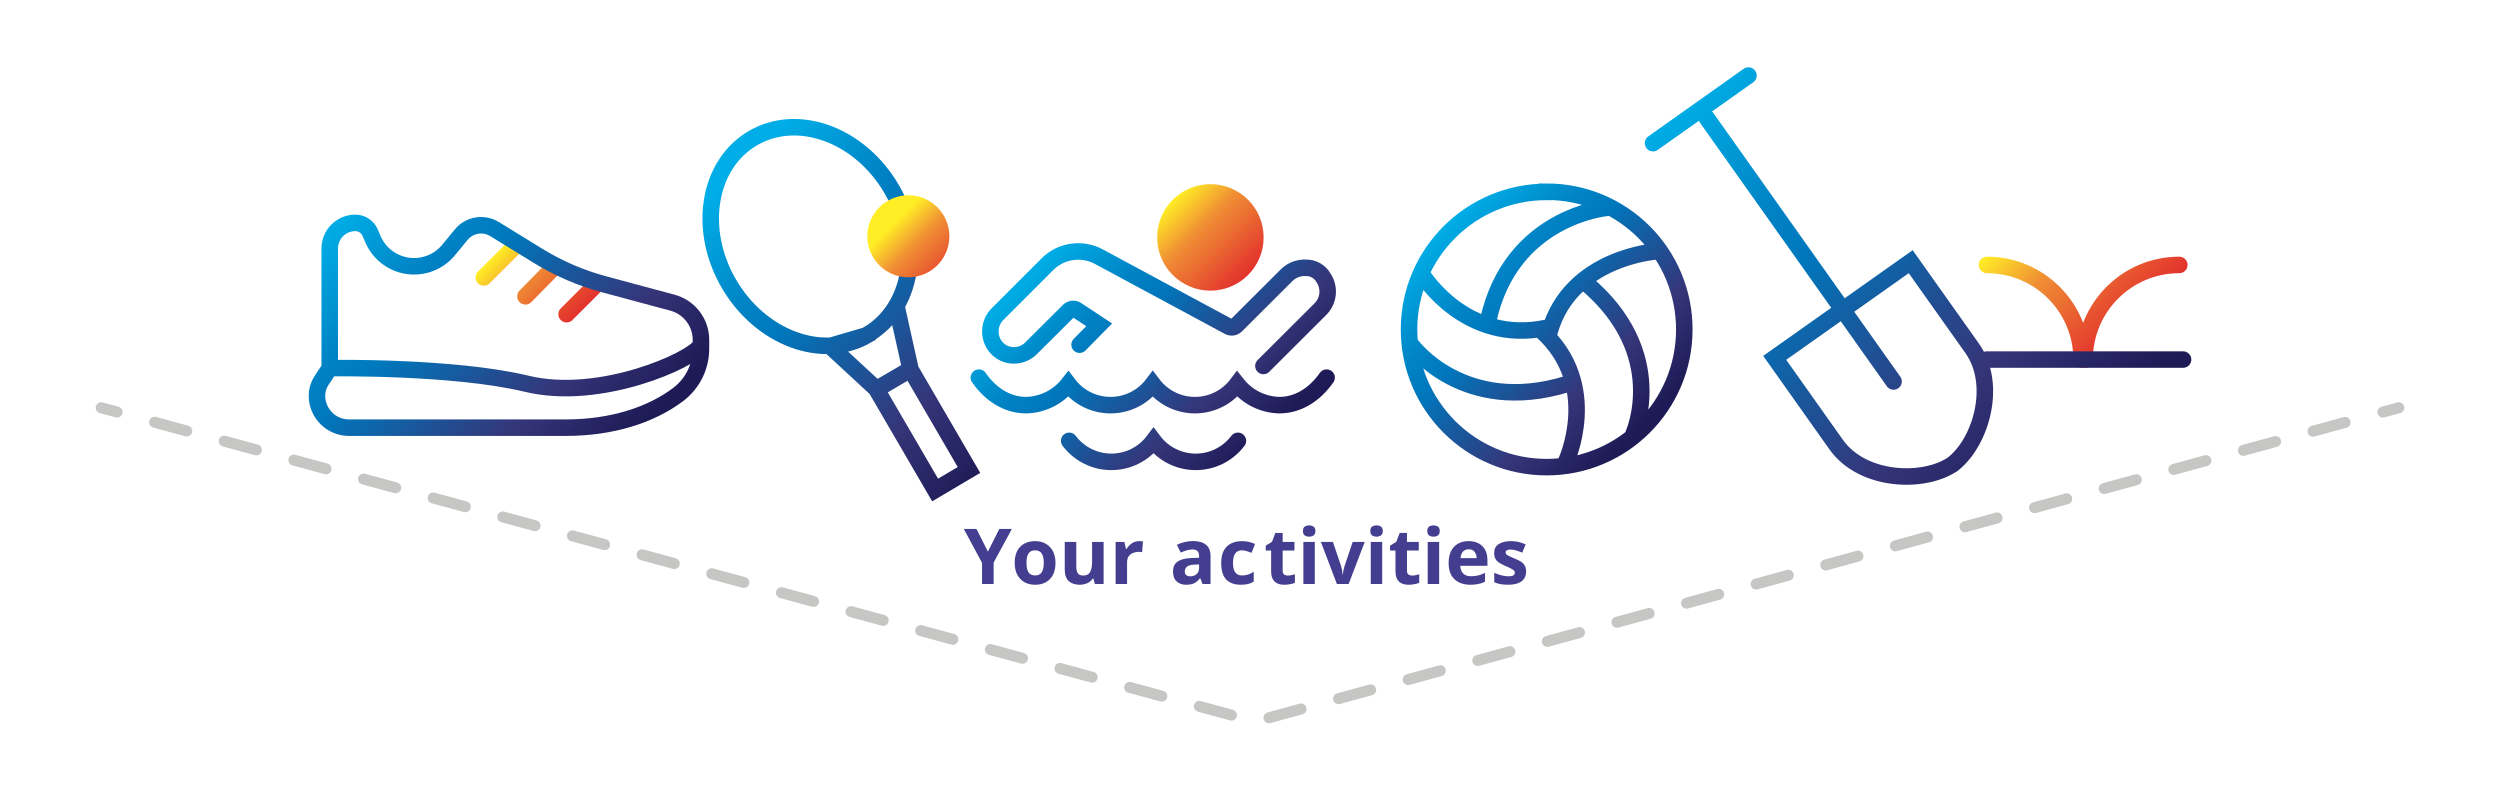
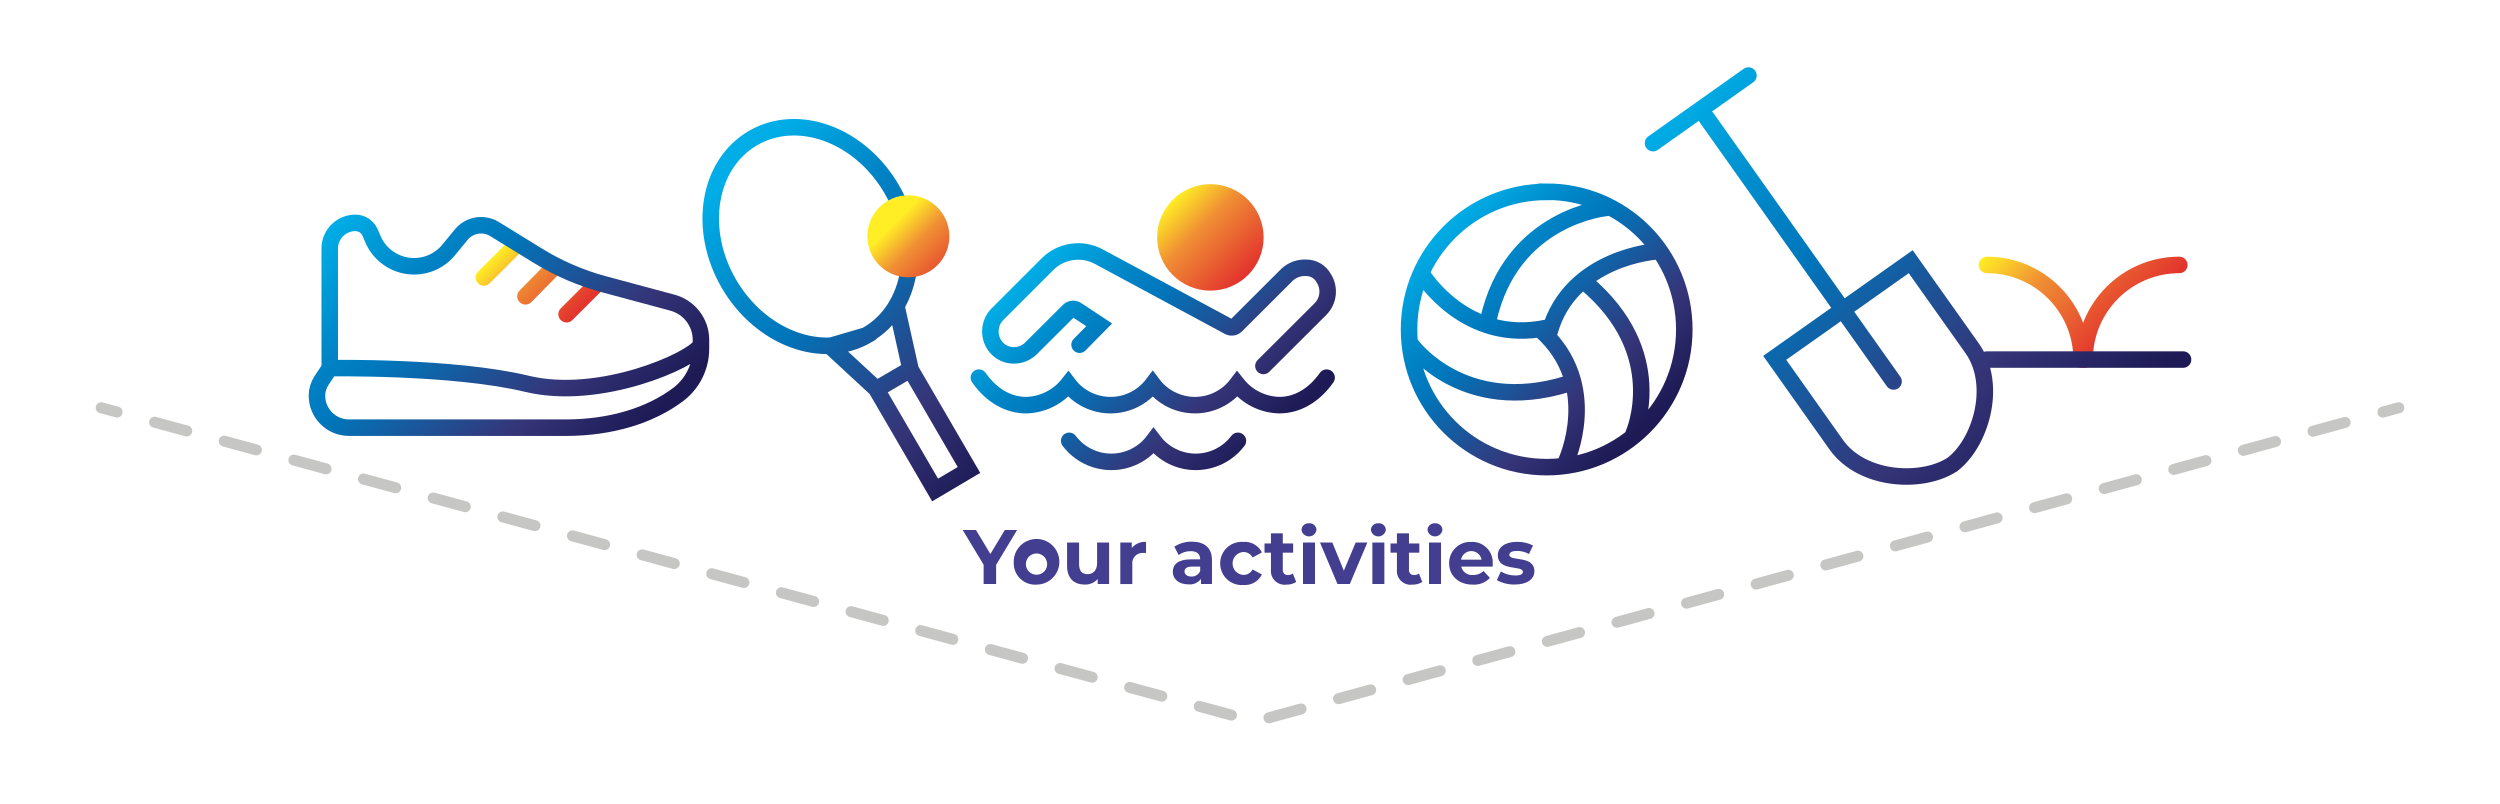
<svg xmlns="http://www.w3.org/2000/svg" xmlns:xlink="http://www.w3.org/1999/xlink" id="Layer_1" data-name="Layer 1" viewBox="0 0 454.09 145.95">
  <defs>
-     <style>.cls-1,.cls-10,.cls-11,.cls-12,.cls-13,.cls-14,.cls-6,.cls-7,.cls-9{fill:none;}.cls-1,.cls-10,.cls-11,.cls-12,.cls-13,.cls-6,.cls-7,.cls-9{stroke-linecap:round;}.cls-1,.cls-12,.cls-6,.cls-7{stroke-linejoin:round;}.cls-1,.cls-10,.cls-11,.cls-12,.cls-13,.cls-14,.cls-9{stroke-width:3px;}.cls-1{stroke:url(#New_Gradient_Swatch_3);}.cls-2{font-size:14px;fill:#433e8f;font-family:Montserrat-Bold, Montserrat;font-weight:700;}.cls-3{letter-spacing:-0.06em;}.cls-4{letter-spacing:0.01em;}.cls-5{letter-spacing:0.01em;}.cls-6,.cls-7{stroke:#c6c6c5;stroke-width:2px;}.cls-7{stroke-dasharray:6.05 7.06;}.cls-8{fill:url(#New_Gradient_Swatch_3-2);}.cls-10,.cls-11,.cls-13,.cls-14,.cls-9{stroke-miterlimit:10;}.cls-9{stroke:url(#New_Gradient_Swatch_2);}.cls-10{stroke:url(#New_Gradient_Swatch_3-3);}.cls-11{stroke:url(#New_Gradient_Swatch_2-2);}.cls-12{stroke:url(#New_Gradient_Swatch_2-3);}.cls-13{stroke:url(#New_Gradient_Swatch_2-4);}.cls-14{stroke:url(#NEW_GRAD_3);}.cls-15{fill:url(#New_Gradient_Swatch_3-4);}</style>
+     <style>.cls-1,.cls-10,.cls-11,.cls-3,.cls-4,.cls-6,.cls-7,.cls-8,.cls-9{fill:none;}.cls-1,.cls-10,.cls-3,.cls-4,.cls-6,.cls-7,.cls-8,.cls-9{stroke-linecap:round;}.cls-1,.cls-3,.cls-4,.cls-9{stroke-linejoin:round;}.cls-1,.cls-10,.cls-11,.cls-6,.cls-7,.cls-8,.cls-9{stroke-width:3px;}.cls-1{stroke:url(#New_Gradient_Swatch_3);}.cls-2{fill:#433e8f;}.cls-3,.cls-4{stroke:#c6c6c5;stroke-width:2px;}.cls-4{stroke-dasharray:6.05 7.06;}.cls-5{fill:url(#New_Gradient_Swatch_3-2);}.cls-10,.cls-11,.cls-6,.cls-7,.cls-8{stroke-miterlimit:10;}.cls-6{stroke:url(#New_Gradient_Swatch_2);}.cls-7{stroke:url(#New_Gradient_Swatch_3-3);}.cls-8{stroke:url(#New_Gradient_Swatch_2-2);}.cls-9{stroke:url(#New_Gradient_Swatch_2-3);}.cls-10{stroke:url(#New_Gradient_Swatch_2-4);}.cls-11{stroke:url(#NEW_GRAD_3);}.cls-12{fill:url(#New_Gradient_Swatch_3-4);}</style>
    <linearGradient id="New_Gradient_Swatch_3" x1="91.59" y1="44.58" x2="104.56" y2="57.55" gradientUnits="userSpaceOnUse">
      <stop offset="0" stop-color="#ffee25" />
      <stop offset="0.37" stop-color="#f08f34" />
      <stop offset="1" stop-color="#e2312d" />
    </linearGradient>
    <linearGradient id="New_Gradient_Swatch_3-2" x1="213.01" y1="36.28" x2="226.69" y2="49.96" xlink:href="#New_Gradient_Swatch_3" />
    <linearGradient id="New_Gradient_Swatch_2" x1="192.78" y1="43.3" x2="230.74" y2="81.25" gradientUnits="userSpaceOnUse">
      <stop offset="0" stop-color="#00ade6" />
      <stop offset="0.06" stop-color="#00a3de" />
      <stop offset="0.25" stop-color="#0083c5" />
      <stop offset="0.36" stop-color="#0077bc" />
      <stop offset="0.73" stop-color="#353579" />
      <stop offset="0.97" stop-color="#1d1a55" />
    </linearGradient>
    <linearGradient id="New_Gradient_Swatch_3-3" x1="368.58" y1="38.33" x2="388.16" y2="57.91" xlink:href="#New_Gradient_Swatch_3" />
    <linearGradient id="New_Gradient_Swatch_2-2" x1="308" y1="16.15" x2="377.9" y2="86.05" xlink:href="#New_Gradient_Swatch_2" />
    <linearGradient id="New_Gradient_Swatch_2-3" x1="63.45" y1="37.53" x2="111.51" y2="85.59" xlink:href="#New_Gradient_Swatch_2" />
    <linearGradient id="New_Gradient_Swatch_2-4" x1="262.17" y1="41.09" x2="299.68" y2="78.6" xlink:href="#New_Gradient_Swatch_2" />
    <linearGradient id="NEW_GRAD_3" x1="575.22" y1="-721.32" x2="594.07" y2="-649.62" gradientTransform="matrix(0.86, -0.5, 0.5, 0.86, -1.64, 940.39)" xlink:href="#New_Gradient_Swatch_2" />
    <linearGradient id="New_Gradient_Swatch_3-4" x1="594.34" y1="-698.39" x2="598.13" y2="-683.97" gradientTransform="matrix(0.86, -0.5, 0.5, 0.86, -1.64, 940.39)" xlink:href="#New_Gradient_Swatch_3" />
  </defs>
  <path class="cls-1" d="M93.73,44.56,87.88,50.4m12.64-1.74-5.08,5.16m12.82-2.09-5.35,5.34" />
-   <text class="cls-2" transform="translate(175.06 106.07)">
-     <tspan class="cls-3">Y</tspan>
-     <tspan x="8.62" y="0">our </tspan>
-     <tspan class="cls-4" x="37.41" y="0">a</tspan>
-     <tspan class="cls-5" x="46.13" y="0">c</tspan>
-     <tspan x="54.51" y="0">tivities</tspan>
-   </text>
-   <line class="cls-6" x1="18.38" y1="74.06" x2="21.27" y2="74.84" />
-   <polyline class="cls-7" points="28.08 76.69 227.99 131.06 429.41 75.78" />
-   <line class="cls-6" x1="432.82" y1="74.85" x2="435.71" y2="74.06" />
-   <circle class="cls-8" cx="219.85" cy="43.12" r="9.67" />
-   <path class="cls-9" d="M177.8,68.59c2.26,3.24,5.32,5,8.59,5a10.07,10.07,0,0,0,7.66-3.82,9.6,9.6,0,0,0,15.33,0,9.6,9.6,0,0,0,15.33,0,10.07,10.07,0,0,0,7.66,3.82c3.27,0,6.33-1.78,8.59-5m-11.48-2.12,10.31-10.28a4.5,4.5,0,0,0,.63-5.69,3.6,3.6,0,0,0-3.23-1.86,4.7,4.7,0,0,0-3.42,1.27l-9.24,9.22a1.14,1.14,0,0,1-1.34.2l-23.58-12.7A7.9,7.9,0,0,0,190.24,48l-9,9a4.46,4.46,0,0,0-.28,6.11,4.22,4.22,0,0,0,3.12,1.44,4.41,4.41,0,0,0,3.18-1.27l6.87-6.84a1.13,1.13,0,0,1,1.43-.14L199.65,59l-3.56,3.61m28.76,17.46a9.6,9.6,0,0,1-15.33,0,9.59,9.59,0,0,1-15.32,0" />
-   <path class="cls-10" d="M378.64,65.31a17.2,17.2,0,0,1,17.2-17.19M378.1,65.31a17.2,17.2,0,0,0-17.2-17.19" />
-   <path class="cls-11" d="M360.9,65.31h35.62M322.35,65l11.16,15.75c4.82,6.8,16.09,7.17,21.34,3.45l-.46.33c5.24-3.72,8.63-14.48,3.82-21.27L347.05,47.53Zm21.59,4.29L310,21.42M300.25,26l17.33-12.28" />
-   <path class="cls-12" d="M127.2,62.8c-1.44,2.57-18.16,10.13-31.5,6.91s-35.81-2.84-35.81-2.84m67.43-5.21V63.3a10.43,10.43,0,0,1-4,8.25c-5.13,3.93-12.37,6.11-20.41,6.13H63.38a5.81,5.81,0,0,1-5.81-5.81,5,5,0,0,1,.84-2.77l1.48-2.23V45.13a4.66,4.66,0,0,1,4.65-4.65,2.92,2.92,0,0,1,2.69,1.78l.49,1.14a8.13,8.13,0,0,0,13.77,2l2.31-2.81a4.67,4.67,0,0,1,6-1l7.93,4.88a45.35,45.35,0,0,0,12,5.17l12.42,3.34A7,7,0,0,1,127.32,61.66Z" />
-   <path class="cls-13" d="M270.31,58.22c4.14-18.94,21.51-20.46,21.51-20.46m-35.38,25s9.39,12.78,28.18,7m12.1,9s6.56-14.62-8.78-27.45m13-5.66s-15.64,1-19.48,14.58M258.42,50s7.8,12.65,22.46,9.55m3.55,24.36s6.6-14-4.55-23.94m1.05-25.12a25,25,0,1,0,25,25A25,25,0,0,0,280.93,34.82Z" />
-   <path class="cls-14" d="M159.2,70.72l6.18-3.61L176,85.36,169.85,89Zm-1.62-9.87-6.84,2,8.46,7.82,6.18-3.61-2.45-11m-5.35,4.72c8.16-4.76,10.11-16.61,4.36-26.46s-17-14-25.18-9.23-10.11,16.61-4.36,26.46S149.43,65.61,157.58,60.85Z" />
-   <circle class="cls-15" cx="164.99" cy="42.92" r="7.45" />
+   <path class="cls-2" d="M180.93,102.6v3.47h-2.27v-3.5l-3.8-6.3h2.41l2.62,4.35,2.62-4.35h2.23Z" />
+   <path class="cls-2" d="M184.13,102.31a4.15,4.15,0,1,1,4.14,3.88A3.88,3.88,0,0,1,184.13,102.31Zm6.06,0a1.93,1.93,0,1,0-1.92,2.08A1.9,1.9,0,0,0,190.19,102.31Z" />
+   <path class="cls-2" d="M201.45,98.54v7.53h-2.07v-.89a3.06,3.06,0,0,1-2.34,1c-1.89,0-3.22-1.07-3.22-3.39V98.54H196v3.93c0,1.26.56,1.82,1.53,1.82s1.74-.64,1.74-2V98.54Z" />
+   <path class="cls-2" d="M208.16,98.43v2l-.49,0a1.86,1.86,0,0,0-2,2.11v3.55h-2.18V98.54h2.08v1A3.05,3.05,0,0,1,208.16,98.43Z" />
+   <path class="cls-2" d="M220.14,101.77v4.3h-2v-.93a2.5,2.5,0,0,1-2.3,1c-1.77,0-2.82-1-2.82-2.29s.94-2.25,3.24-2.25H218c0-.94-.56-1.49-1.74-1.49a3.63,3.63,0,0,0-2.17.7l-.79-1.52a5.8,5.8,0,0,1,3.25-.91C218.81,98.43,220.14,99.49,220.14,101.77ZM218,103.69v-.77h-1.5c-1,0-1.35.38-1.35.88s.46.92,1.23.92A1.63,1.63,0,0,0,218,103.69Z" />
+   <path class="cls-2" d="M221.63,102.31a3.9,3.9,0,0,1,4.21-3.88,3.45,3.45,0,0,1,3.37,1.91l-1.69.92a1.88,1.88,0,0,0-1.7-1,2.09,2.09,0,0,0,0,4.17,1.87,1.87,0,0,0,1.7-1l1.69.92a3.48,3.48,0,0,1-3.37,1.91A3.91,3.91,0,0,1,221.63,102.31Z" />
+   <path class="cls-2" d="M235.44,105.71a3.15,3.15,0,0,1-1.78.48,2.49,2.49,0,0,1-2.81-2.71v-3.09h-1.17V98.71h1.17V96.87H233v1.84h1.88v1.68H233v3.06a.88.88,0,0,0,.94,1,1.49,1.49,0,0,0,.88-.28Z" />
+   <path class="cls-2" d="M236.4,96.27a1.25,1.25,0,0,1,1.36-1.22,1.23,1.23,0,0,1,1.36,1.18,1.37,1.37,0,0,1-2.72,0Zm.27,2.27h2.18v7.53h-2.18Z" />
+   <path class="cls-2" d="M248.36,98.54l-3.18,7.53h-2.25l-3.17-7.53H242l2.09,5.12,2.15-5.12Z" />
+   <path class="cls-2" d="M249,96.27a1.25,1.25,0,0,1,1.36-1.22,1.23,1.23,0,0,1,1.36,1.18,1.37,1.37,0,0,1-2.72,0Zm.27,2.27h2.18v7.53h-2.18Z" />
+   <path class="cls-2" d="M258.33,105.71a3.15,3.15,0,0,1-1.78.48,2.49,2.49,0,0,1-2.82-2.71v-3.09h-1.16V98.71h1.16V96.87h2.19v1.84h1.88v1.68h-1.88v3.06a.88.88,0,0,0,.94,1,1.49,1.49,0,0,0,.88-.28Z" />
+   <path class="cls-2" d="M259.29,96.27a1.25,1.25,0,0,1,1.36-1.22A1.23,1.23,0,0,1,262,96.23a1.37,1.37,0,0,1-2.72,0Zm.27,2.27h2.18v7.53h-2.18Z" />
+   <path class="cls-2" d="M271.11,102.92h-5.7a2,2,0,0,0,2.16,1.52,2.55,2.55,0,0,0,1.89-.73l1.16,1.26a3.94,3.94,0,0,1-3.11,1.22c-2.6,0-4.3-1.64-4.3-3.88a3.84,3.84,0,0,1,4-3.88,3.72,3.72,0,0,1,3.92,3.9C271.15,102.5,271.13,102.74,271.11,102.92Zm-5.73-1.27h3.72a1.89,1.89,0,0,0-3.72,0Z" />
+   <path class="cls-2" d="M271.88,105.37l.73-1.57a5.08,5.08,0,0,0,2.62.73c1,0,1.38-.26,1.38-.68,0-1.24-4.55,0-4.55-3,0-1.43,1.29-2.43,3.49-2.43a6.24,6.24,0,0,1,2.9.65l-.73,1.56a4.34,4.34,0,0,0-2.17-.56c-1,0-1.4.31-1.4.7,0,1.29,4.55,0,4.55,3,0,1.4-1.3,2.4-3.56,2.4A6.39,6.39,0,0,1,271.88,105.37Z" />
+   <line class="cls-3" x1="18.38" y1="74.06" x2="21.27" y2="74.84" />
+   <polyline class="cls-4" points="28.08 76.69 227.99 131.06 429.41 75.78" />
+   <line class="cls-3" x1="432.82" y1="74.85" x2="435.71" y2="74.06" />
+   <circle class="cls-5" cx="219.85" cy="43.12" r="9.67" />
+   <path class="cls-6" d="M177.8,68.59c2.26,3.24,5.32,5,8.59,5a10.07,10.07,0,0,0,7.66-3.82,9.6,9.6,0,0,0,15.33,0,9.6,9.6,0,0,0,15.33,0,10.07,10.07,0,0,0,7.66,3.82c3.27,0,6.33-1.78,8.59-5m-11.48-2.12,10.31-10.28a4.5,4.5,0,0,0,.63-5.69,3.6,3.6,0,0,0-3.23-1.86,4.7,4.7,0,0,0-3.42,1.27l-9.24,9.22a1.14,1.14,0,0,1-1.34.2l-23.58-12.7A7.9,7.9,0,0,0,190.24,48l-9,9a4.46,4.46,0,0,0-.28,6.11,4.22,4.22,0,0,0,3.12,1.44,4.41,4.41,0,0,0,3.18-1.27l6.87-6.84a1.13,1.13,0,0,1,1.43-.14L199.65,59l-3.56,3.61m28.76,17.46a9.6,9.6,0,0,1-15.33,0,9.59,9.59,0,0,1-15.32,0" />
+   <path class="cls-7" d="M378.64,65.31a17.2,17.2,0,0,1,17.2-17.19M378.1,65.31a17.2,17.2,0,0,0-17.2-17.19" />
+   <path class="cls-8" d="M360.9,65.31h35.62M322.35,65l11.16,15.75c4.82,6.8,16.09,7.17,21.34,3.45l-.46.33c5.24-3.72,8.63-14.48,3.82-21.27L347.05,47.53Zm21.59,4.29L310,21.42M300.25,26l17.33-12.28" />
+   <path class="cls-9" d="M127.2,62.8c-1.44,2.57-18.16,10.13-31.5,6.91s-35.81-2.84-35.81-2.84m67.43-5.21V63.3a10.43,10.43,0,0,1-4,8.25c-5.13,3.93-12.37,6.11-20.41,6.13H63.38a5.81,5.81,0,0,1-5.81-5.81,5,5,0,0,1,.84-2.77l1.48-2.23V45.13a4.66,4.66,0,0,1,4.65-4.65,2.92,2.92,0,0,1,2.69,1.78l.49,1.14a8.13,8.13,0,0,0,13.77,2l2.31-2.81a4.67,4.67,0,0,1,6-1l7.93,4.88a45.35,45.35,0,0,0,12,5.17l12.42,3.34A7,7,0,0,1,127.32,61.66Z" />
+   <path class="cls-10" d="M270.31,58.22c4.14-18.94,21.51-20.46,21.51-20.46m-35.38,25s9.39,12.78,28.18,7m12.1,9s6.56-14.62-8.78-27.45m13-5.66s-15.64,1-19.48,14.58M258.42,50s7.8,12.65,22.46,9.55m3.55,24.36s6.6-14-4.55-23.94m1.05-25.12a25,25,0,1,0,25,25A25,25,0,0,0,280.93,34.82Z" />
+   <path class="cls-11" d="M159.2,70.72l6.18-3.61L176,85.36,169.85,89Zm-1.62-9.87-6.84,2,8.46,7.82,6.18-3.61-2.45-11m-5.35,4.72c8.16-4.76,10.11-16.61,4.36-26.46s-17-14-25.18-9.23-10.11,16.61-4.36,26.46S149.43,65.61,157.58,60.85Z" />
+   <circle class="cls-12" cx="164.99" cy="42.92" r="7.45" />
</svg>
